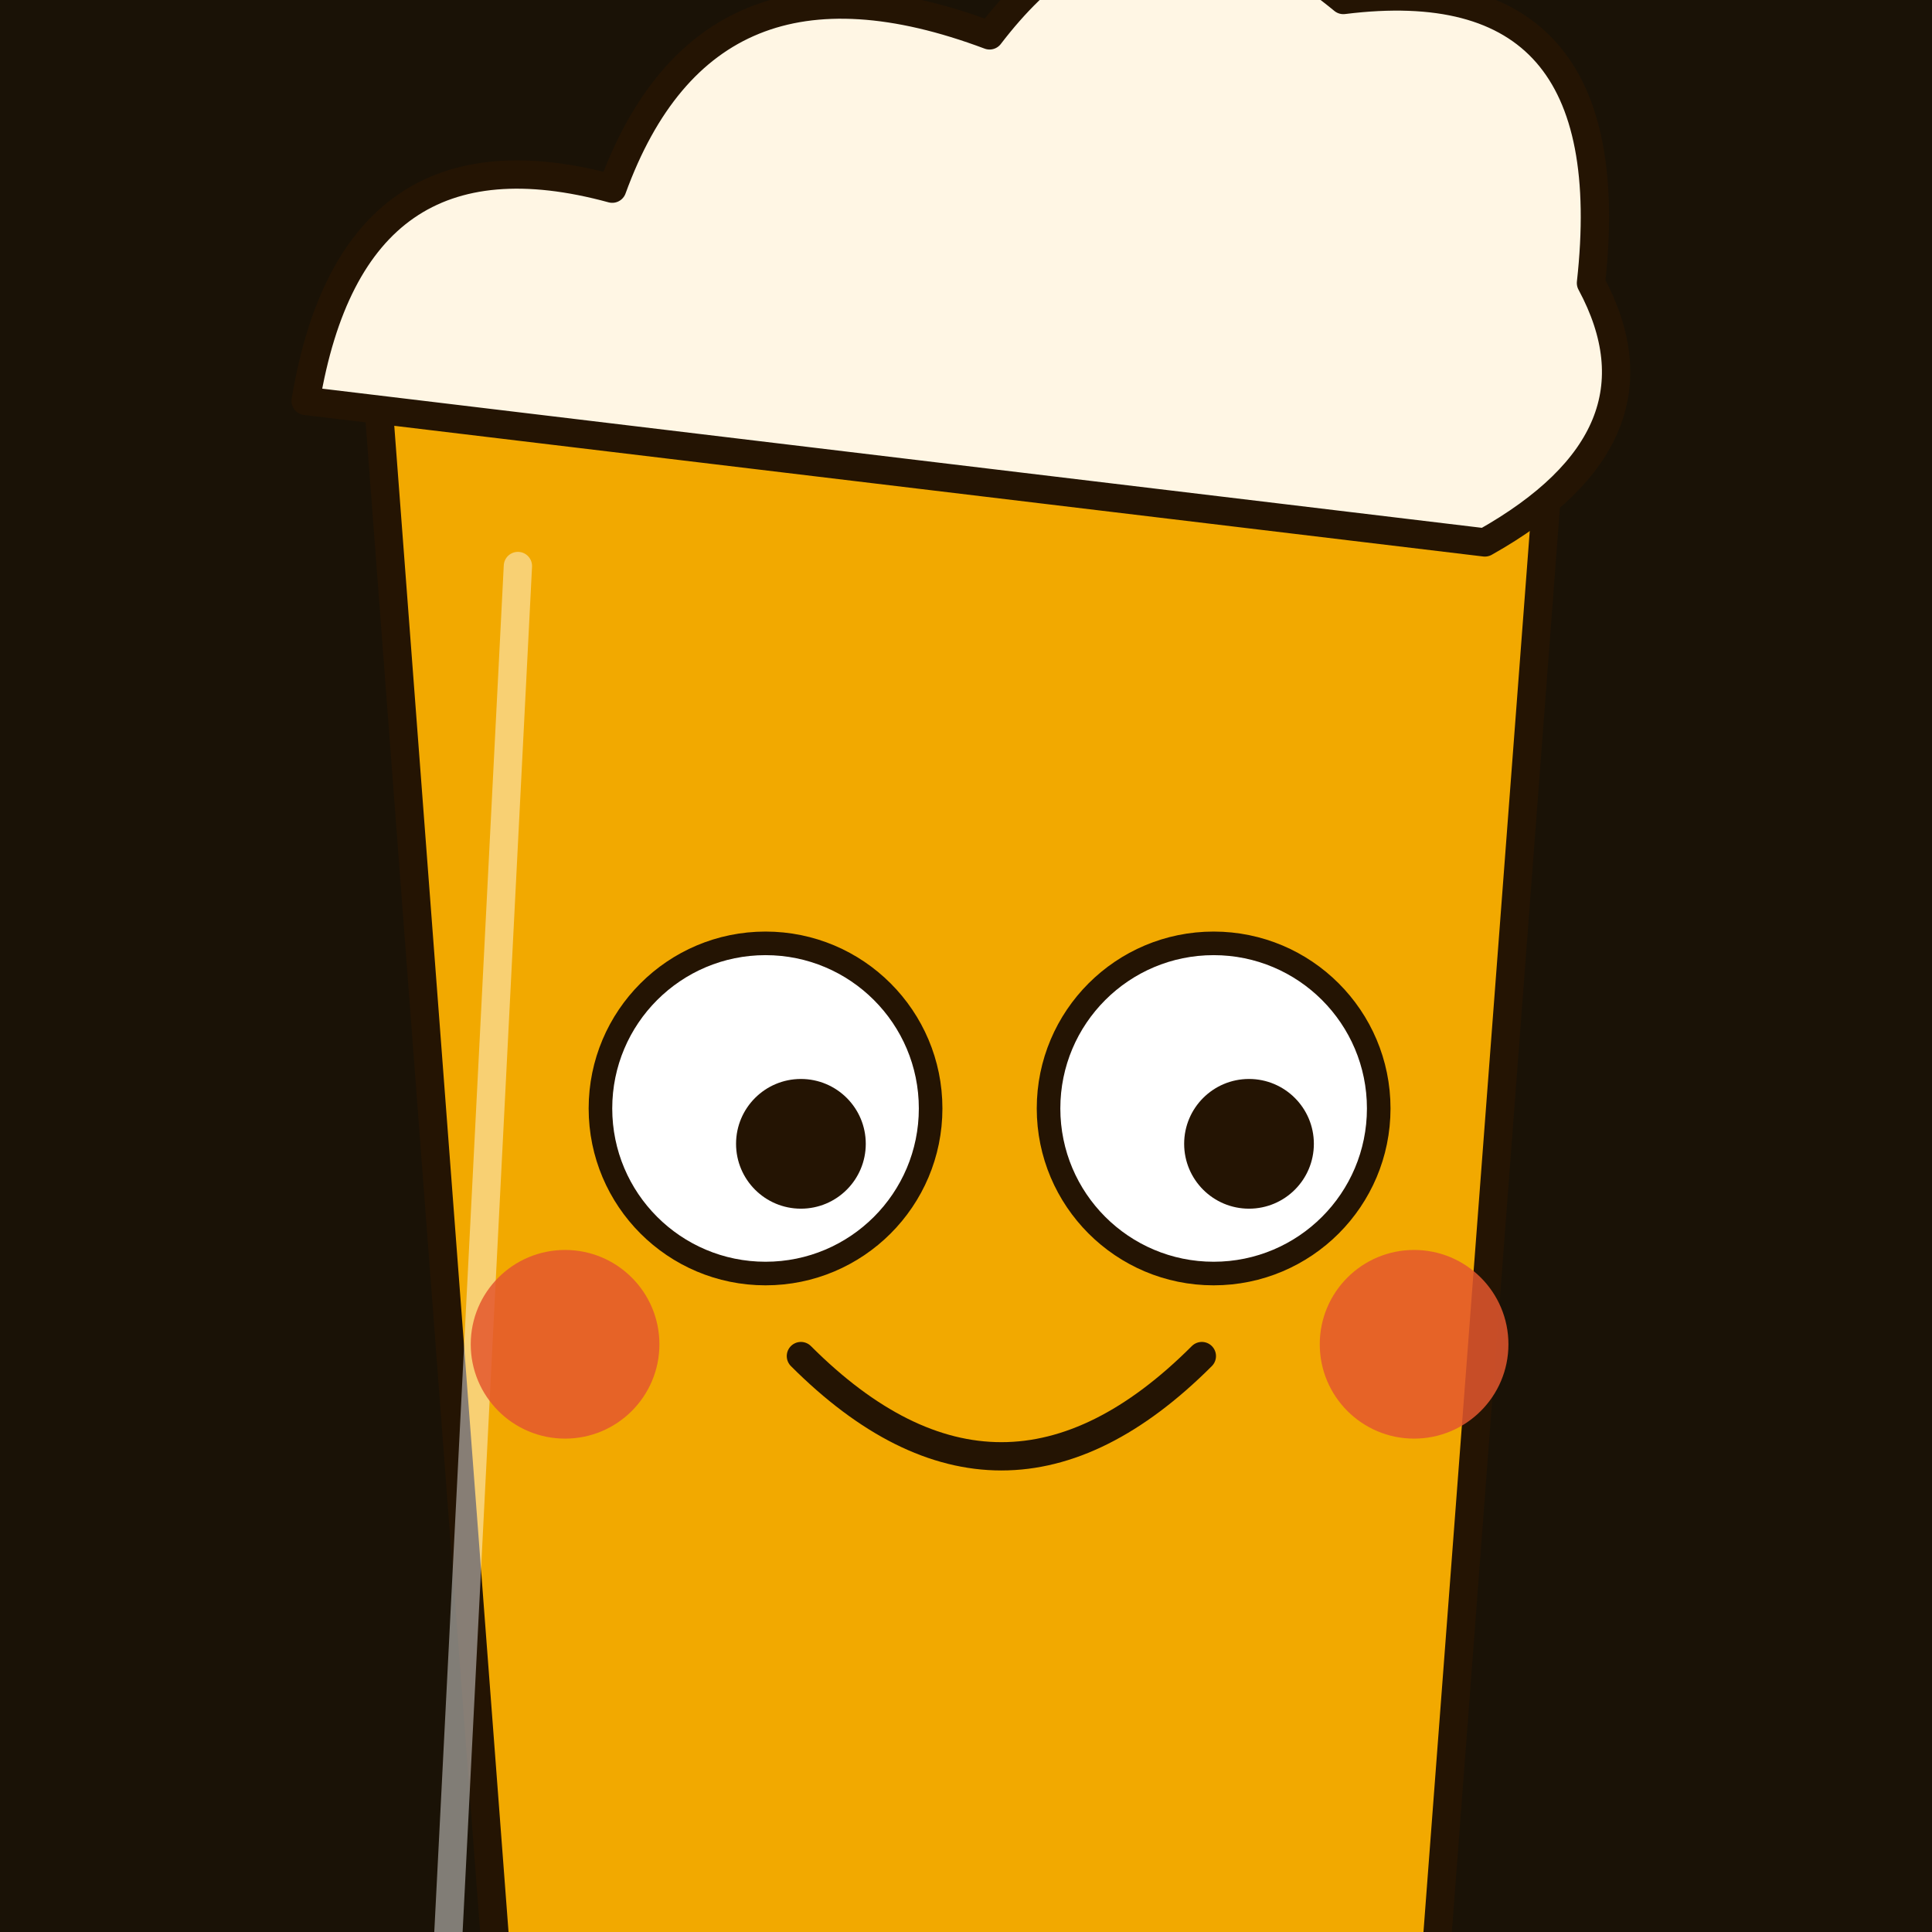
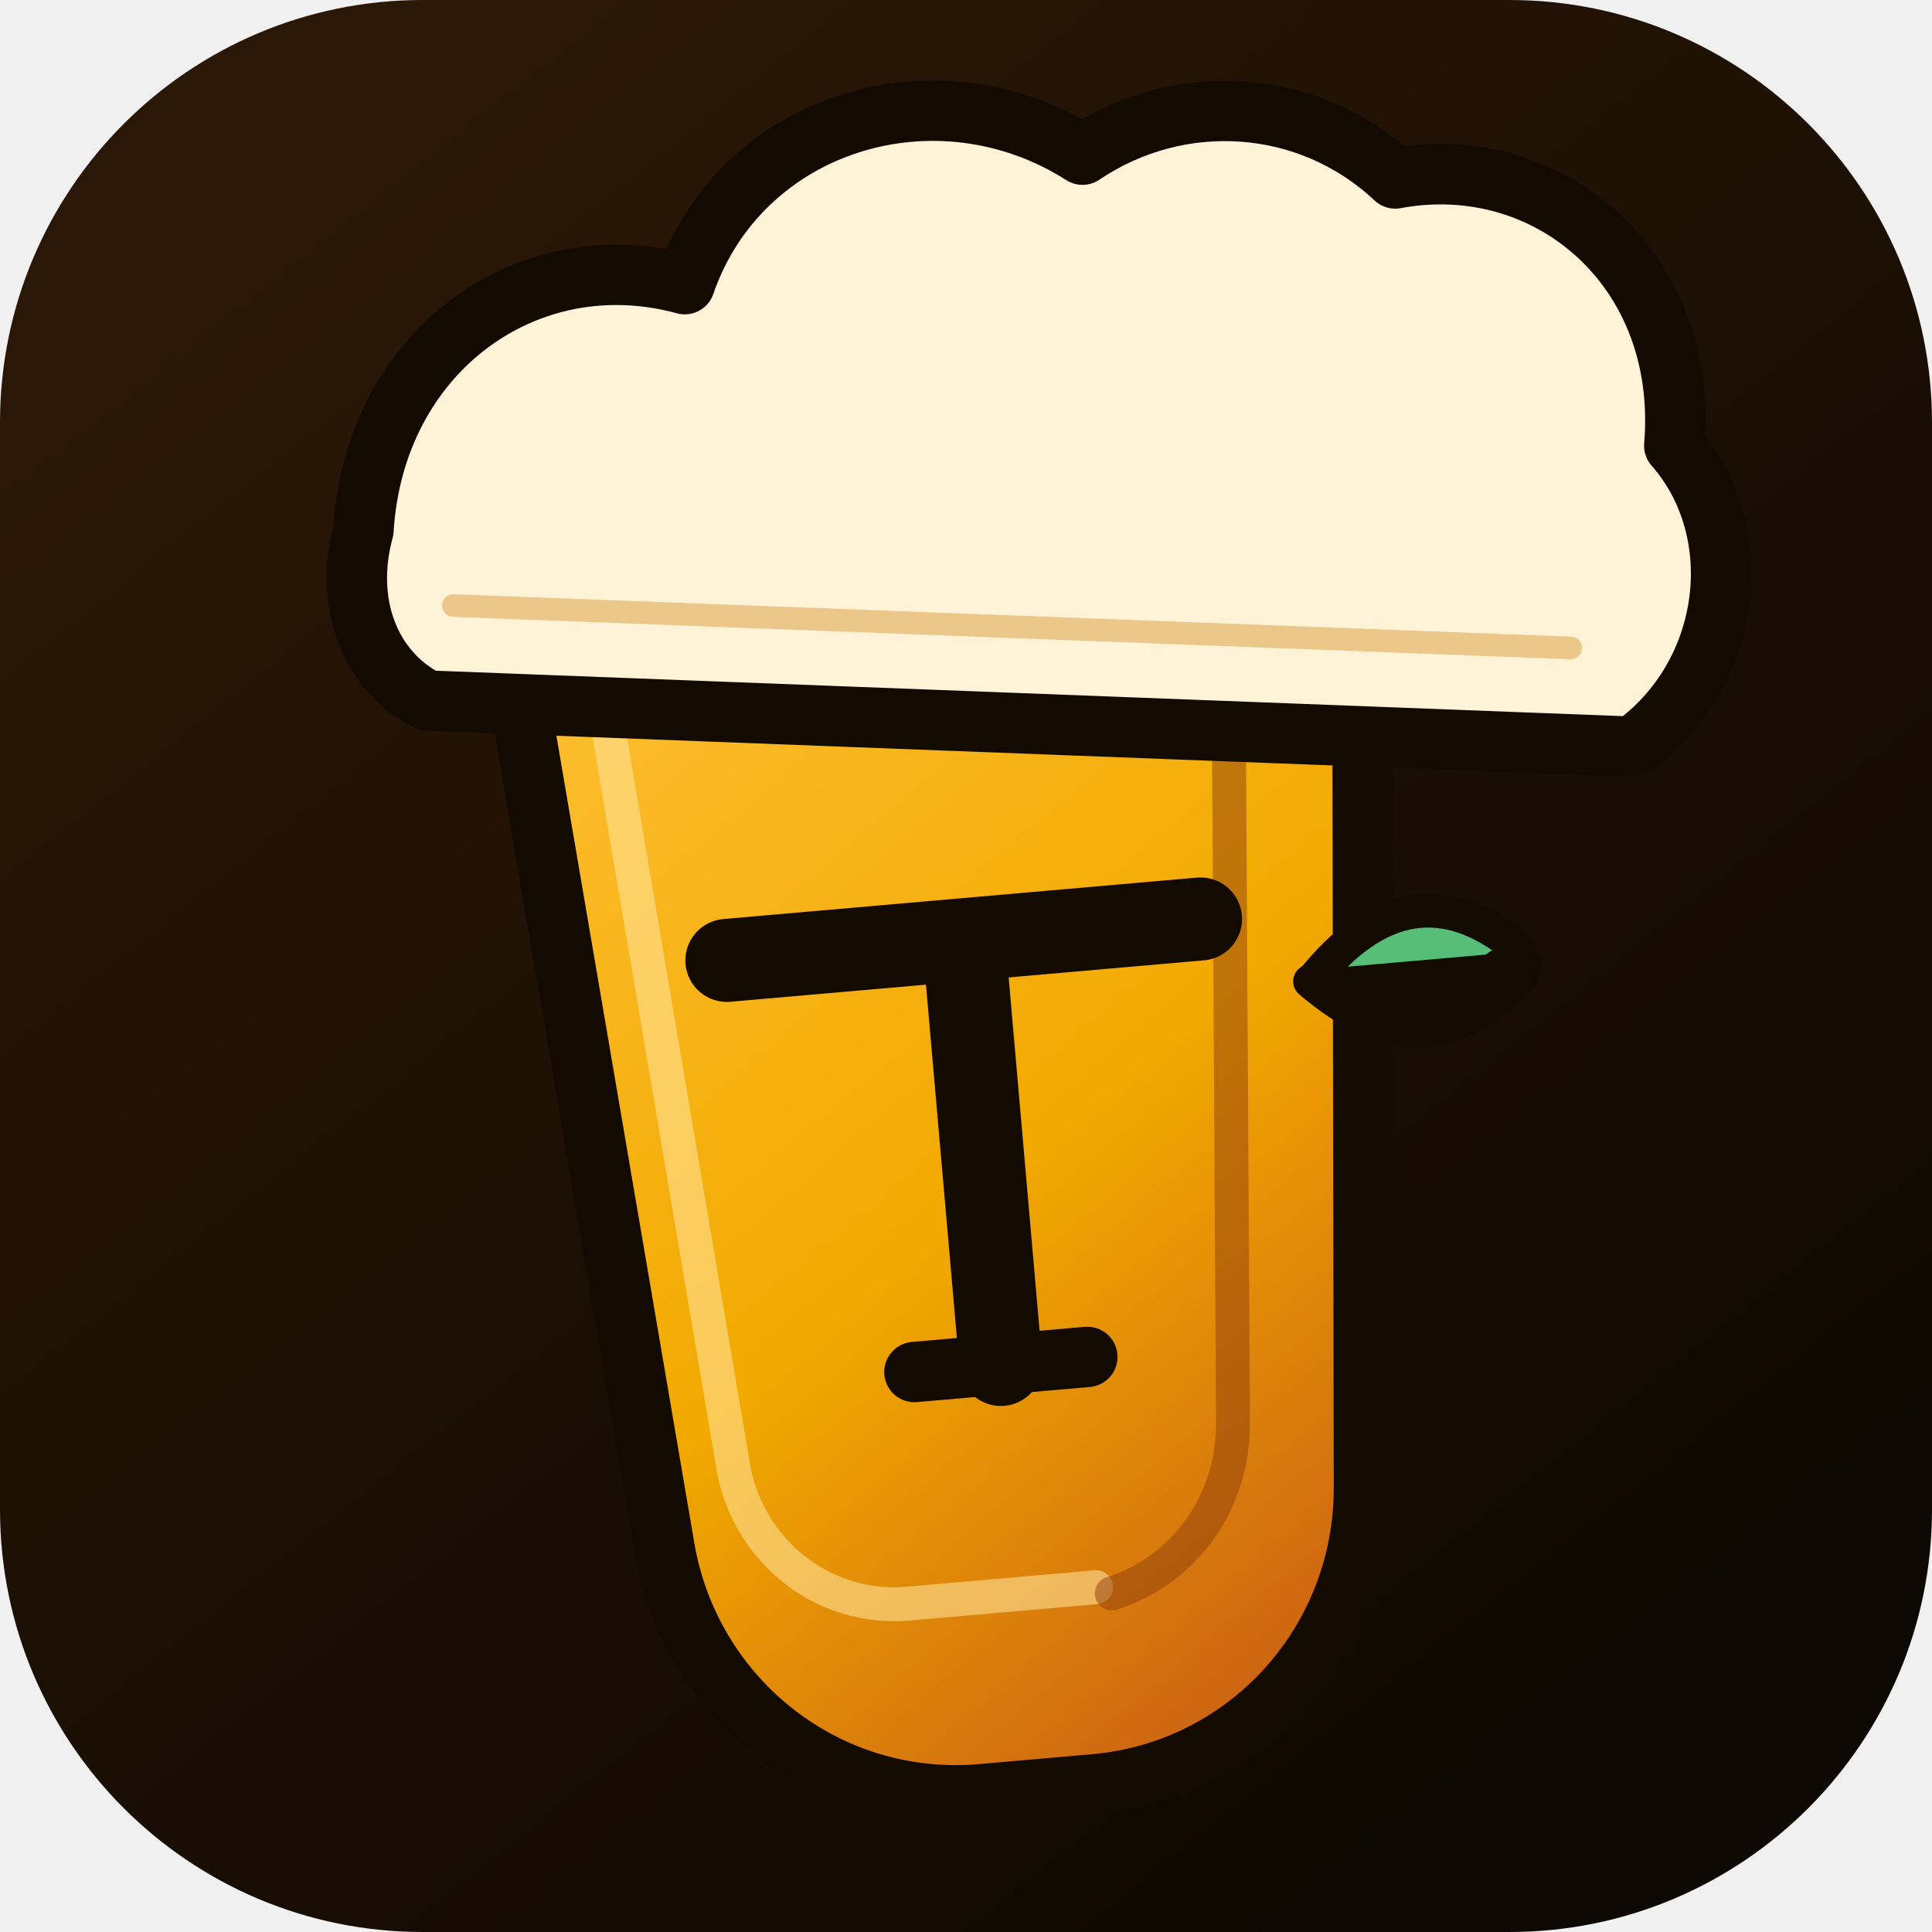
<svg xmlns="http://www.w3.org/2000/svg" width="1024" height="1024" viewBox="0 0 1024 1024">
-   <rect width="1024" height="1024" fill="#1A1206" />
-   <g transform="translate(-113 -300) scale(6.25)">
-     <path d="M50 80 h100 l-11 145 a11 11 0 0 1 -11 10 H72 a11 11 0 0 1 -11 -10 Z" fill="#F2A900" stroke="#241403" stroke-width="2.4" stroke-linejoin="round" />
-     <path d="M62 96 l-6 118" stroke="#FFFFFF" stroke-opacity=".45" stroke-width="2.4" stroke-linecap="round" />
-     <path d="M44 82 q4 -24 26 -18 q8 -22 32 -13 q13 -17 30 -3 q24 -3 21 24 q7 13 -9 22 Z" fill="#FFF6E4" stroke="#241403" stroke-width="2.4" stroke-linejoin="round" />
-     <circle cx="83" cy="142" r="14" fill="#fff" stroke="#241403" stroke-width="2" />
-     <circle cx="121" cy="142" r="14" fill="#fff" stroke="#241403" stroke-width="2" />
-     <circle cx="86" cy="145" r="5.5" fill="#241403" />
-     <circle cx="124" cy="145" r="5.5" fill="#241403" />
-     <circle cx="66" cy="162" r="8" fill="#E4572E" opacity=".85" />
-     <circle cx="138" cy="162" r="8" fill="#E4572E" opacity=".85" />
-     <path d="M86 163 q17 17 34 0" fill="none" stroke="#241403" stroke-width="2.4" stroke-linecap="round" />
+   <defs>
+     <linearGradient id="beer" x1="282" y1="254" x2="718" y2="878" gradientUnits="userSpaceOnUse">
+       <stop stop-color="#FFC33A" />
+       <stop offset=".58" stop-color="#F2A900" />
+       <stop offset="1" stop-color="#C95F13" />
+     </linearGradient>
+     <linearGradient id="edge" x1="180" y1="96" x2="844" y2="928" gradientUnits="userSpaceOnUse">
+       <stop stop-color="#2A1706" />
+       <stop offset="1" stop-color="#0E0802" />
+     </linearGradient>
+   </defs>
+   <rect width="1024" height="1024" rx="224" fill="url(#edge)" />
+   <g transform="rotate(-5 512 512)">
+     <path d="M280 246h466l-48 560c-7 81-74 144-156 144h-60c-82 0-149-63-156-144L280 246Z" fill="url(#beer)" stroke="#130A02" stroke-width="32" stroke-linejoin="round" />
+     <path d="M328 294l38 472c4 45 41 80 86 80h100" fill="none" stroke="#FFE39A" stroke-width="18" stroke-linecap="round" opacity=".58" />
+     <path d="M670 298l-38 466c-3 43-32 77-72 86" fill="none" stroke="#8E3D0C" stroke-width="18" stroke-linecap="round" opacity=".5" />
+     <path d="M214 254c14-94 100-145 181-115 37-83 143-106 216-50 54-30 122-20 164 27 82-8 151 61 135 154 36 49 20 124-36 157L240 347c-29-18-40-55-26-93Z" fill="#FFF3D7" stroke="#130A02" stroke-width="32" stroke-linejoin="round" />
+     <path d="M258 298l588 74" fill="none" stroke="#DCA24B" stroke-width="12" stroke-linecap="round" opacity=".55" />
+     <path d="M386 498h252" stroke="#130A02" stroke-width="44" stroke-linecap="round" />
+     <path d="M512 500v224" stroke="#130A02" stroke-width="44" stroke-linecap="round" />
+     <path d="M466 724h92" stroke="#130A02" stroke-width="32" stroke-linecap="round" />
+     <path d="M693 536c40-22 77-20 112 6-37 35-74 33-112-6Z" fill="#3FA35C" stroke="#130A02" stroke-width="18" stroke-linejoin="round" />
+     <path d="M694 536c39 21 76 19 111-7-36-36-73-33-111 7Z" fill="#57BE77" stroke="#130A02" stroke-width="18" stroke-linejoin="round" />
+     <path d="M692 536h118" stroke="#130A02" stroke-width="12" stroke-linecap="round" />
  </g>
</svg>
